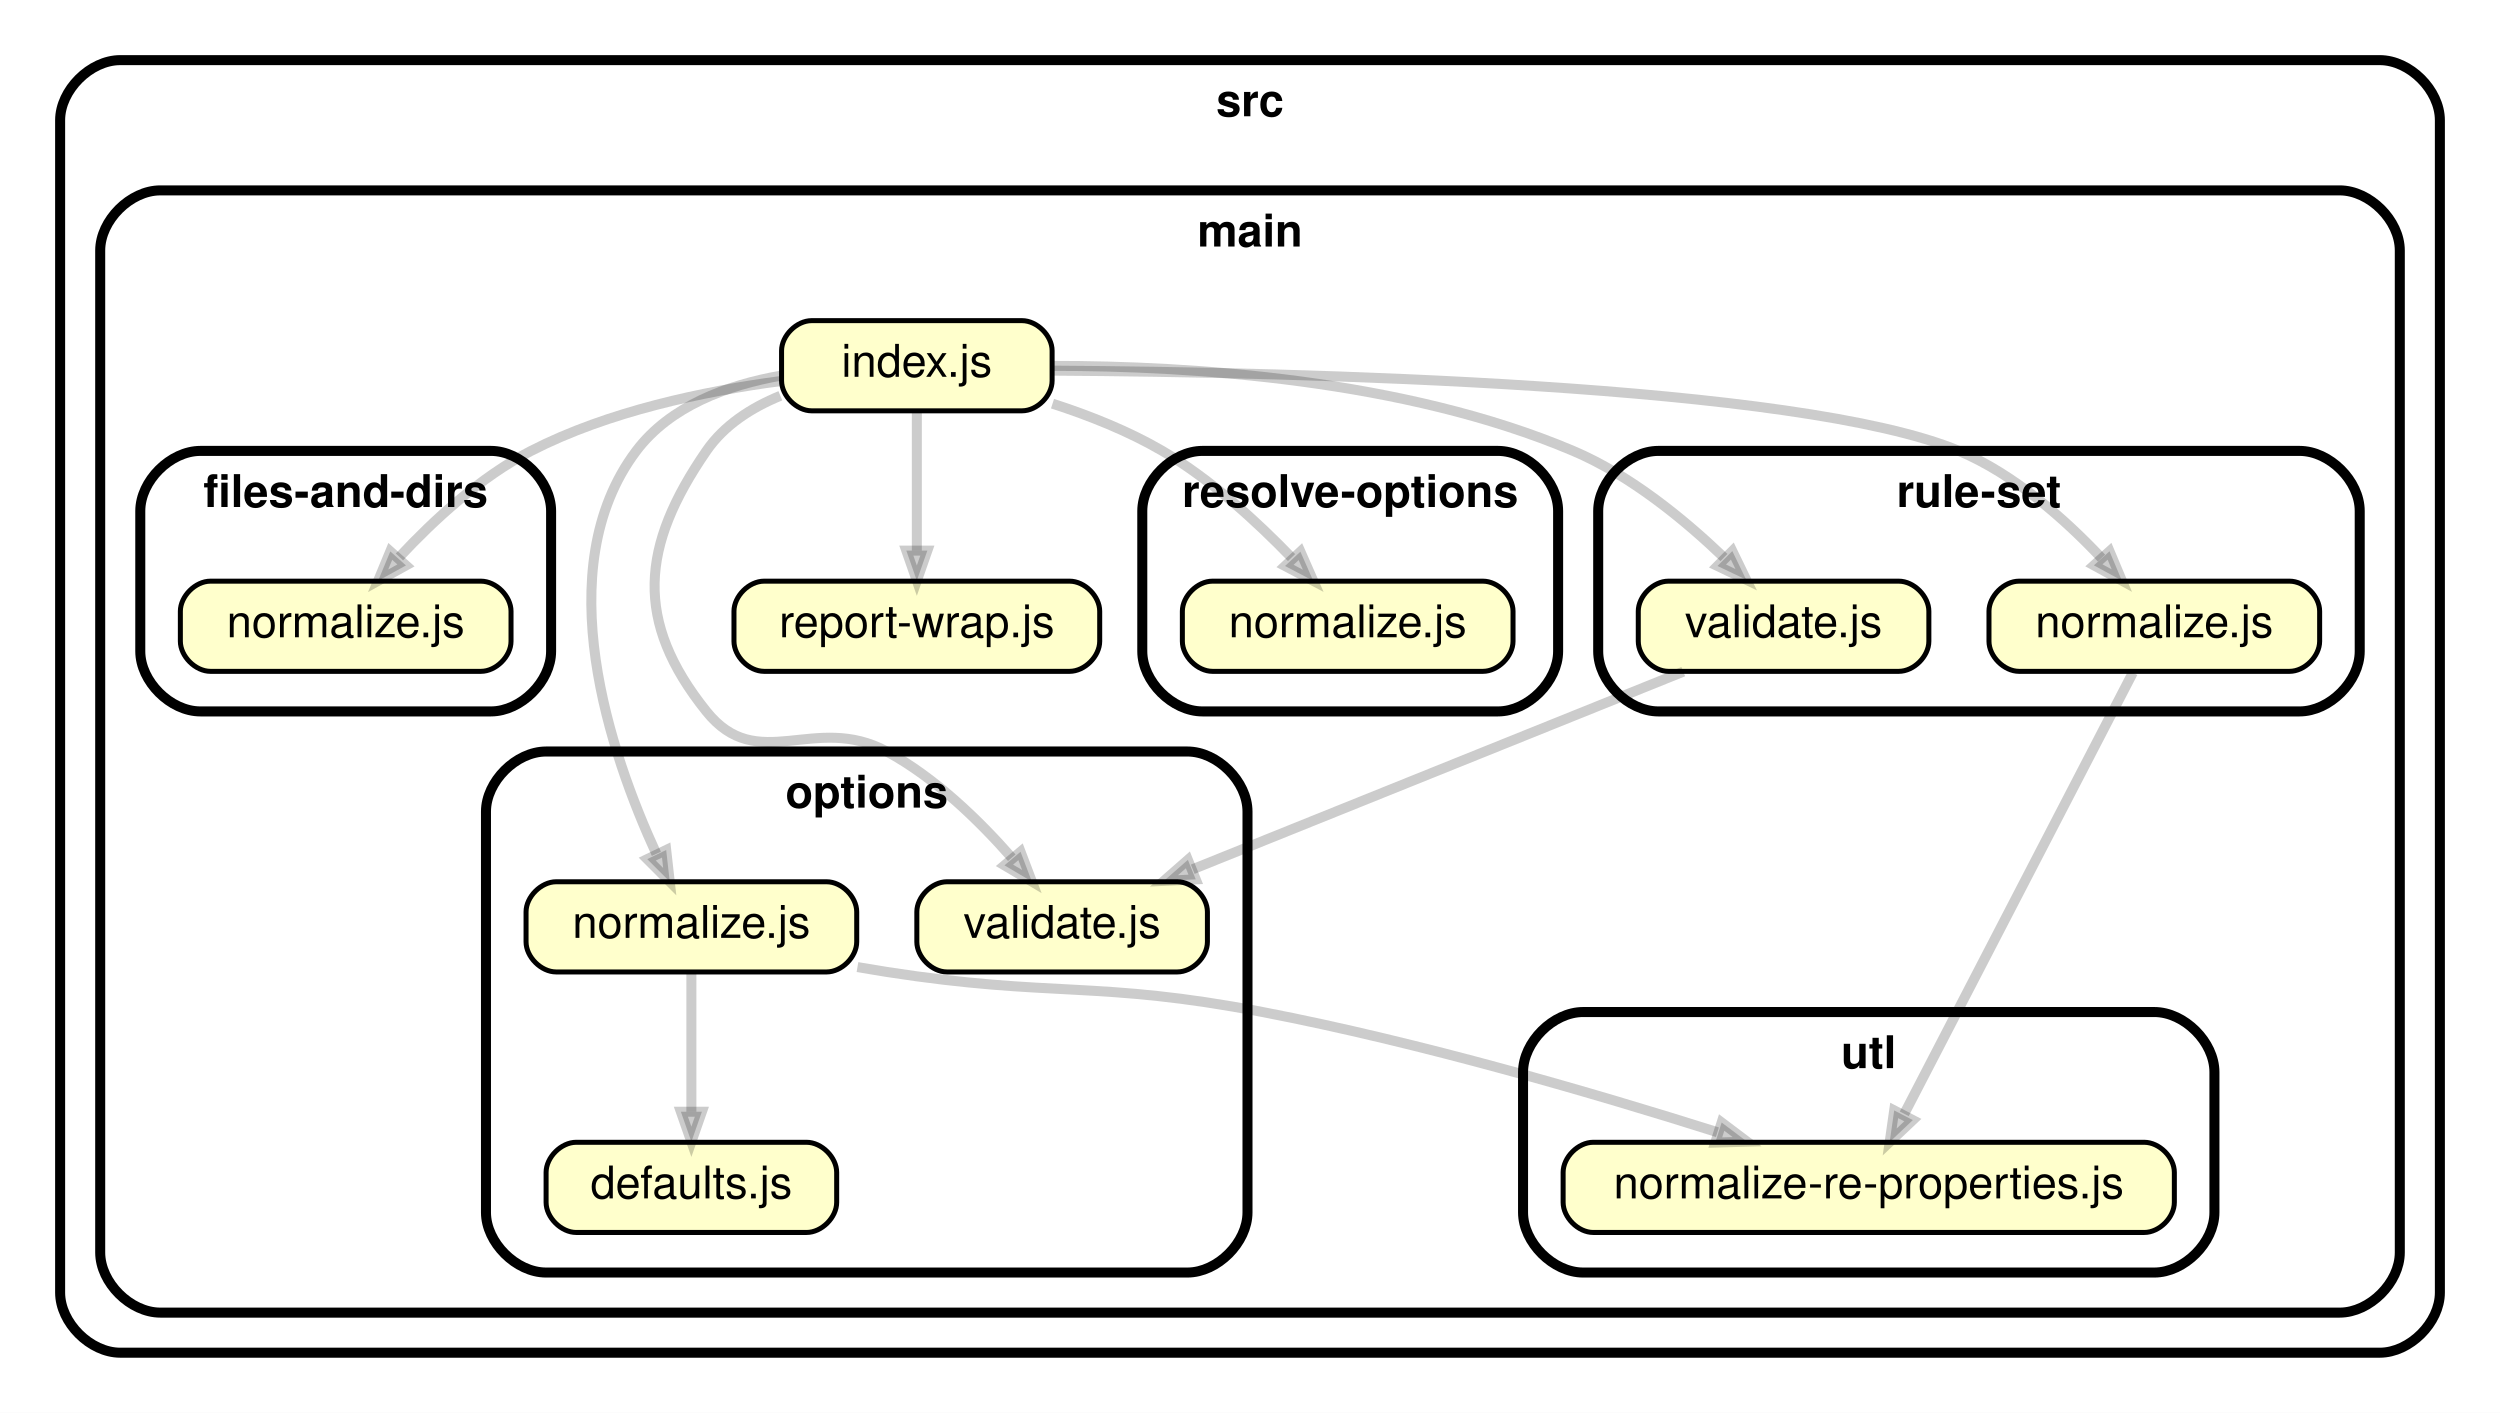
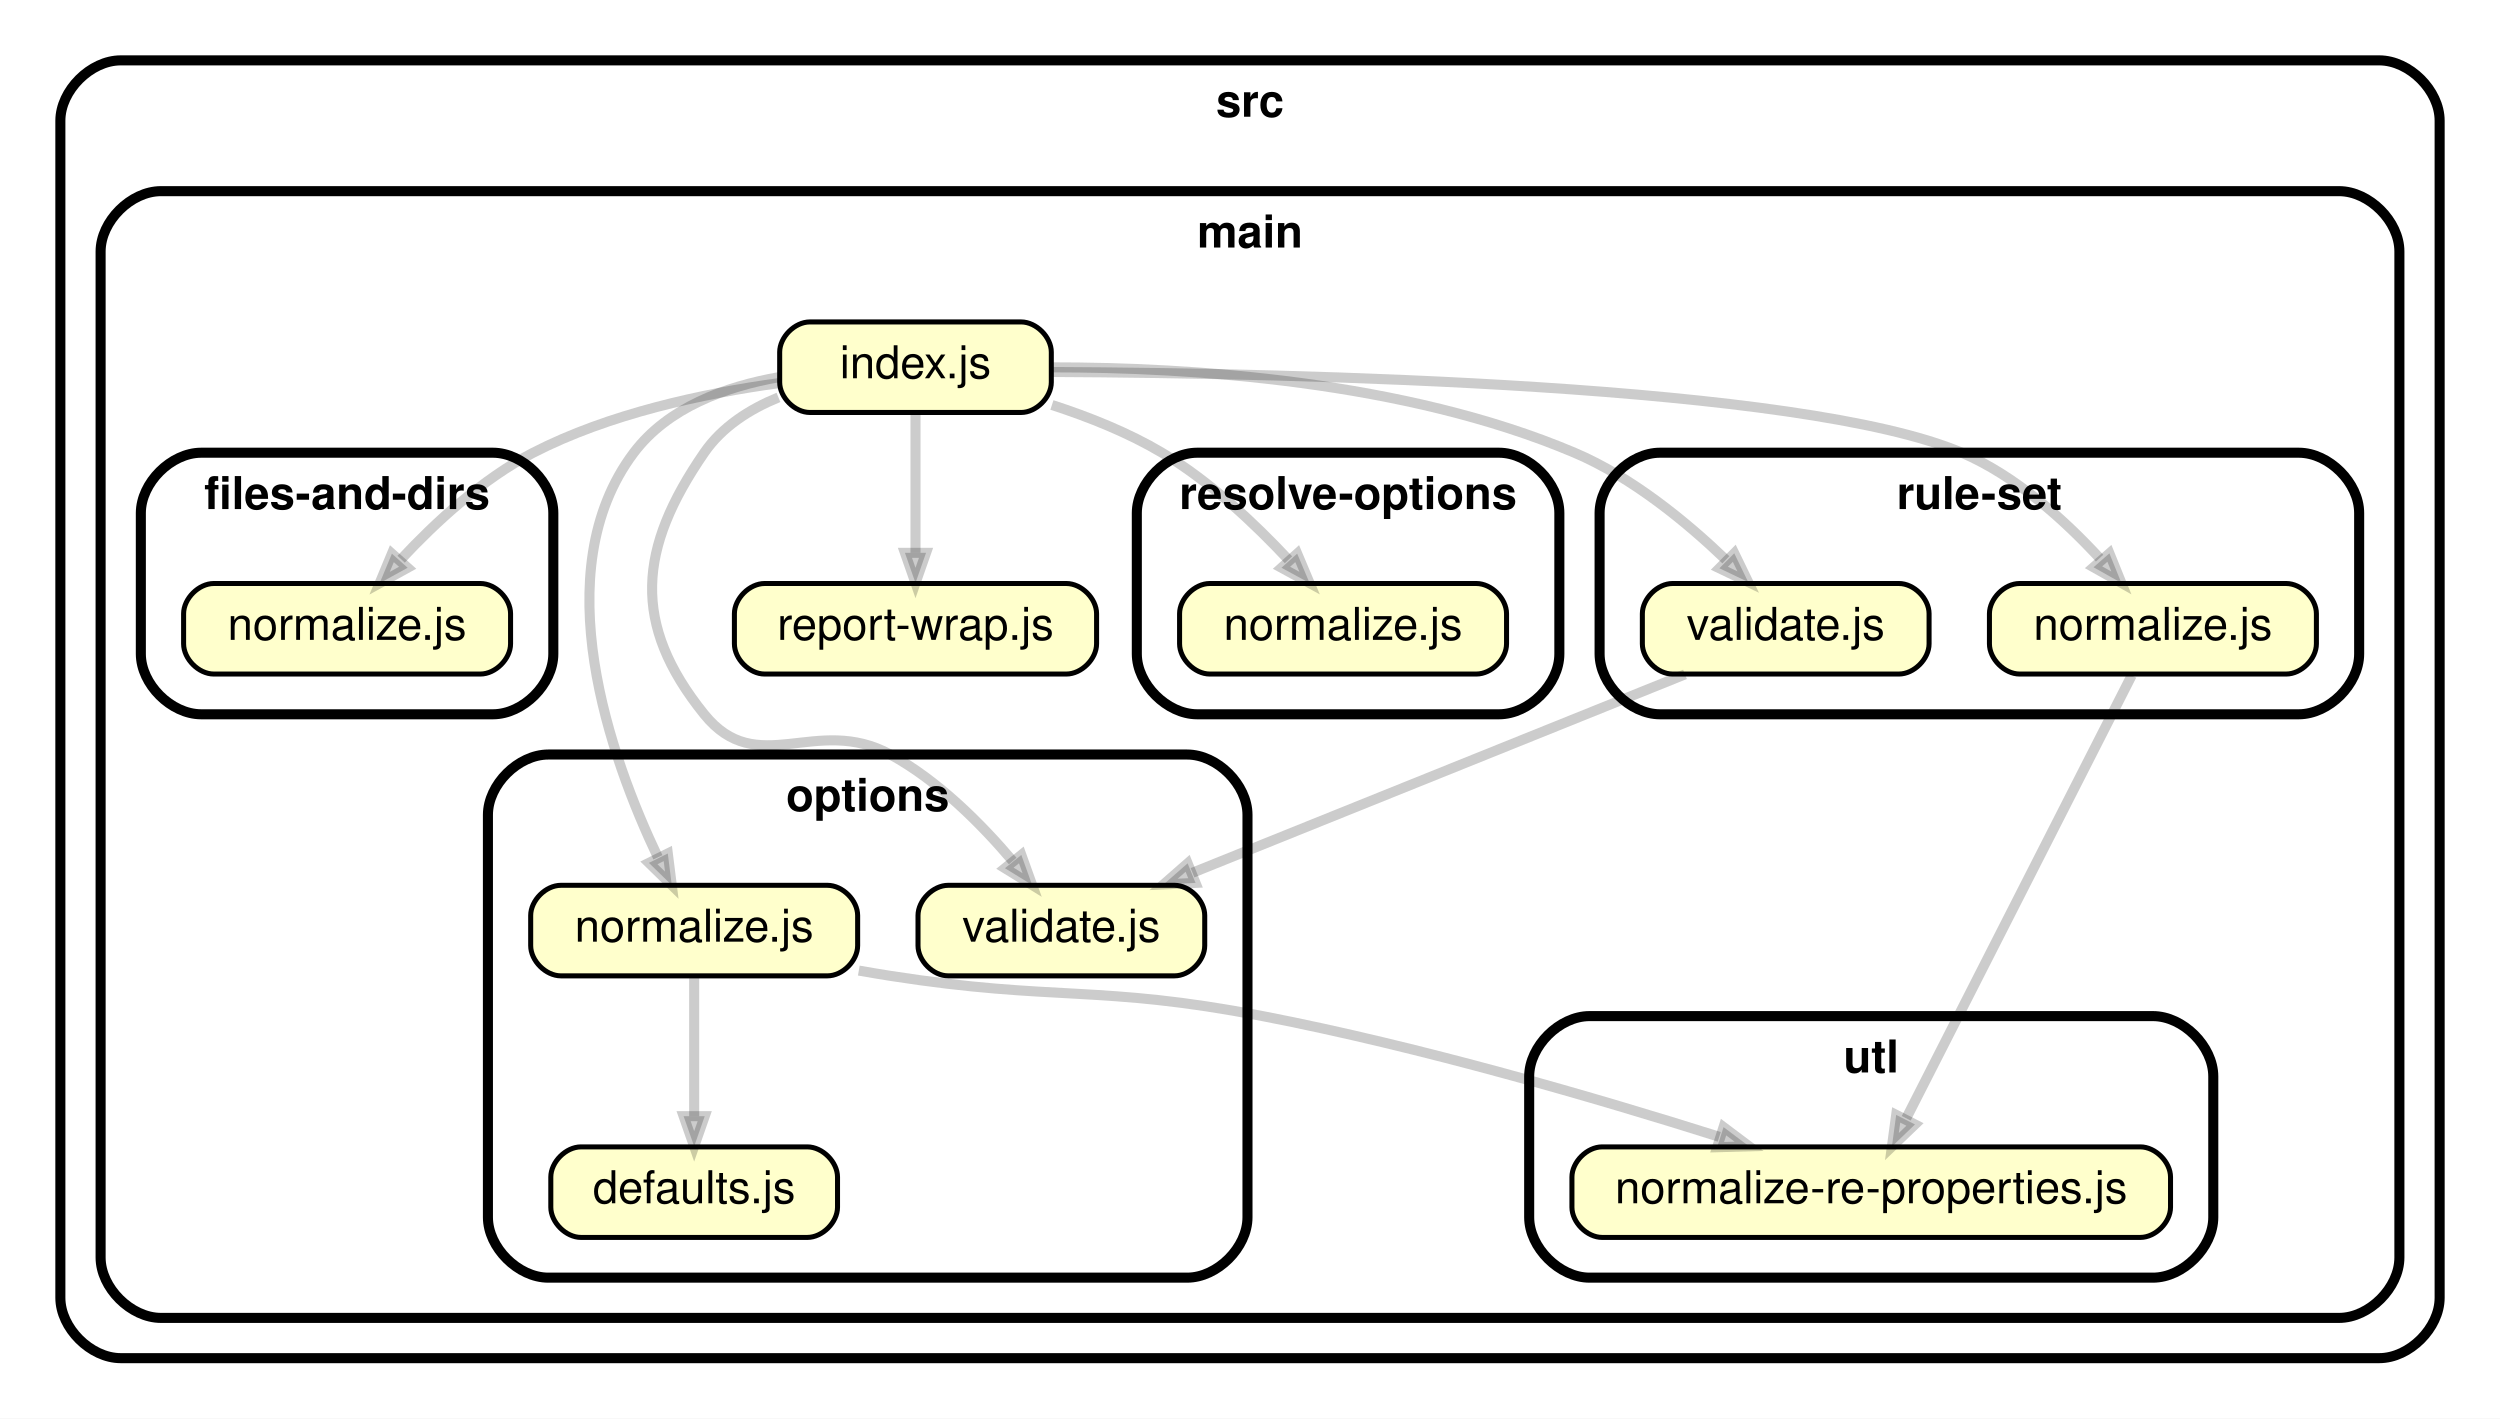
- <svg xmlns="http://www.w3.org/2000/svg" xmlns:xlink="http://www.w3.org/1999/xlink" width="499pt" height="282pt" viewBox="0.00 0.00 499.00 282.00">
+ <svg xmlns="http://www.w3.org/2000/svg" xmlns:xlink="http://www.w3.org/1999/xlink" width="497pt" height="282pt" viewBox="0.00 0.00 497.00 282.00">
  <g id="graph0" class="graph" transform="scale(1 1) rotate(0) translate(4 278)">
-     <polygon fill="white" stroke="transparent" points="-4,4 -4,-278 495,-278 495,4 -4,4" />
+     <polygon fill="white" stroke="transparent" points="-4,4 -4,-278 493,-278 493,4 -4,4" />
    <g id="clust1" class="cluster">
-       <path fill="#ffffff" stroke="black" stroke-width="2" d="M20,-8C20,-8 471,-8 471,-8 477,-8 483,-14 483,-20 483,-20 483,-254 483,-254 483,-260 477,-266 471,-266 471,-266 20,-266 20,-266 14,-266 8,-260 8,-254 8,-254 8,-20 8,-20 8,-14 14,-8 20,-8" />
-       <text text-anchor="middle" x="245.5" y="-254.8" font-family="Helvetica,sans-Serif" font-weight="bold" font-size="9.00">src</text>
+       <path fill="#ffffff" stroke="black" stroke-width="2" d="M20,-8C20,-8 469,-8 469,-8 475,-8 481,-14 481,-20 481,-20 481,-254 481,-254 481,-260 475,-266 469,-266 469,-266 20,-266 20,-266 14,-266 8,-260 8,-254 8,-254 8,-20 8,-20 8,-14 14,-8 20,-8" />
+       <text text-anchor="middle" x="244.5" y="-254.8" font-family="Helvetica,sans-Serif" font-weight="bold" font-size="9.00">src</text>
    </g>
    <g id="clust2" class="cluster">
-       <path fill="#ffffff" stroke="black" stroke-width="2" d="M28,-16C28,-16 463,-16 463,-16 469,-16 475,-22 475,-28 475,-28 475,-228 475,-228 475,-234 469,-240 463,-240 463,-240 28,-240 28,-240 22,-240 16,-234 16,-228 16,-228 16,-28 16,-28 16,-22 22,-16 28,-16" />
-       <text text-anchor="middle" x="245.5" y="-228.8" font-family="Helvetica,sans-Serif" font-weight="bold" font-size="9.00">main</text>
+       <path fill="#ffffff" stroke="black" stroke-width="2" d="M28,-16C28,-16 461,-16 461,-16 467,-16 473,-22 473,-28 473,-28 473,-228 473,-228 473,-234 467,-240 461,-240 461,-240 28,-240 28,-240 22,-240 16,-234 16,-228 16,-228 16,-28 16,-28 16,-22 22,-16 28,-16" />
+       <text text-anchor="middle" x="244.5" y="-228.8" font-family="Helvetica,sans-Serif" font-weight="bold" font-size="9.00">main</text>
    </g>
    <g id="clust3" class="cluster">
      <path fill="#ffffff" stroke="black" stroke-width="2" d="M36,-136C36,-136 94,-136 94,-136 100,-136 106,-142 106,-148 106,-148 106,-176 106,-176 106,-182 100,-188 94,-188 94,-188 36,-188 36,-188 30,-188 24,-182 24,-176 24,-176 24,-148 24,-148 24,-142 30,-136 36,-136" />
      <text text-anchor="middle" x="65" y="-176.8" font-family="Helvetica,sans-Serif" font-weight="bold" font-size="9.00">files-and-dirs</text>
    </g>
    <g id="clust4" class="cluster">
-       <path fill="#ffffff" stroke="black" stroke-width="2" d="M105,-24C105,-24 233,-24 233,-24 239,-24 245,-30 245,-36 245,-36 245,-116 245,-116 245,-122 239,-128 233,-128 233,-128 105,-128 105,-128 99,-128 93,-122 93,-116 93,-116 93,-36 93,-36 93,-30 99,-24 105,-24" />
-       <text text-anchor="middle" x="169" y="-116.8" font-family="Helvetica,sans-Serif" font-weight="bold" font-size="9.00">options</text>
+       <path fill="#ffffff" stroke="black" stroke-width="2" d="M105,-24C105,-24 232,-24 232,-24 238,-24 244,-30 244,-36 244,-36 244,-116 244,-116 244,-122 238,-128 232,-128 232,-128 105,-128 105,-128 99,-128 93,-122 93,-116 93,-116 93,-36 93,-36 93,-30 99,-24 105,-24" />
+       <text text-anchor="middle" x="168.5" y="-116.8" font-family="Helvetica,sans-Serif" font-weight="bold" font-size="9.00">options</text>
    </g>
    <g id="clust5" class="cluster">
-       <path fill="#ffffff" stroke="black" stroke-width="2" d="M236,-136C236,-136 295,-136 295,-136 301,-136 307,-142 307,-148 307,-148 307,-176 307,-176 307,-182 301,-188 295,-188 295,-188 236,-188 236,-188 230,-188 224,-182 224,-176 224,-176 224,-148 224,-148 224,-142 230,-136 236,-136" />
-       <text text-anchor="middle" x="265.5" y="-176.8" font-family="Helvetica,sans-Serif" font-weight="bold" font-size="9.00">resolve-options</text>
+       <path fill="#ffffff" stroke="black" stroke-width="2" d="M234,-136C234,-136 294,-136 294,-136 300,-136 306,-142 306,-148 306,-148 306,-176 306,-176 306,-182 300,-188 294,-188 294,-188 234,-188 234,-188 228,-188 222,-182 222,-176 222,-176 222,-148 222,-148 222,-142 228,-136 234,-136" />
+       <text text-anchor="middle" x="264" y="-176.8" font-family="Helvetica,sans-Serif" font-weight="bold" font-size="9.00">resolve-options</text>
    </g>
    <g id="clust6" class="cluster">
-       <path fill="#ffffff" stroke="black" stroke-width="2" d="M327,-136C327,-136 455,-136 455,-136 461,-136 467,-142 467,-148 467,-148 467,-176 467,-176 467,-182 461,-188 455,-188 455,-188 327,-188 327,-188 321,-188 315,-182 315,-176 315,-176 315,-148 315,-148 315,-142 321,-136 327,-136" />
-       <text text-anchor="middle" x="391" y="-176.8" font-family="Helvetica,sans-Serif" font-weight="bold" font-size="9.00">rule-set</text>
+       <path fill="#ffffff" stroke="black" stroke-width="2" d="M326,-136C326,-136 453,-136 453,-136 459,-136 465,-142 465,-148 465,-148 465,-176 465,-176 465,-182 459,-188 453,-188 453,-188 326,-188 326,-188 320,-188 314,-182 314,-176 314,-176 314,-148 314,-148 314,-142 320,-136 326,-136" />
+       <text text-anchor="middle" x="389.5" y="-176.8" font-family="Helvetica,sans-Serif" font-weight="bold" font-size="9.00">rule-set</text>
    </g>
    <g id="clust7" class="cluster">
-       <path fill="#ffffff" stroke="black" stroke-width="2" d="M312,-24C312,-24 426,-24 426,-24 432,-24 438,-30 438,-36 438,-36 438,-64 438,-64 438,-70 432,-76 426,-76 426,-76 312,-76 312,-76 306,-76 300,-70 300,-64 300,-64 300,-36 300,-36 300,-30 306,-24 312,-24" />
-       <text text-anchor="middle" x="369" y="-64.8" font-family="Helvetica,sans-Serif" font-weight="bold" font-size="9.00">utl</text>
+       <path fill="#ffffff" stroke="black" stroke-width="2" d="M312,-24C312,-24 424,-24 424,-24 430,-24 436,-30 436,-36 436,-36 436,-64 436,-64 436,-70 430,-76 424,-76 424,-76 312,-76 312,-76 306,-76 300,-70 300,-64 300,-64 300,-36 300,-36 300,-30 306,-24 312,-24" />
+       <text text-anchor="middle" x="368" y="-64.8" font-family="Helvetica,sans-Serif" font-weight="bold" font-size="9.00">utl</text>
    </g>
    <g id="node1" class="node">
      <g id="a_node1">
        <a xlink:href="src/main/files-and-dirs/normalize.js" xlink:title="normalize.js">
-           <path fill="#ffffcc" stroke="black" d="M92,-162C92,-162 38,-162 38,-162 35,-162 32,-159 32,-156 32,-156 32,-150 32,-150 32,-147 35,-144 38,-144 38,-144 92,-144 92,-144 95,-144 98,-147 98,-150 98,-150 98,-156 98,-156 98,-159 95,-162 92,-162" />
+           <path fill="#ffffcc" stroke="black" d="M91.5,-162C91.5,-162 38.5,-162 38.5,-162 35.5,-162 32.5,-159 32.5,-156 32.5,-156 32.5,-150 32.5,-150 32.5,-147 35.5,-144 38.5,-144 38.5,-144 91.5,-144 91.5,-144 94.5,-144 97.5,-147 97.5,-150 97.5,-150 97.5,-156 97.5,-156 97.5,-159 94.5,-162 91.5,-162" />
          <text text-anchor="middle" x="65" y="-150.8" font-family="Helvetica,sans-Serif" font-size="9.00">normalize.js</text>
        </a>
      </g>
    </g>
    <g id="node2" class="node">
      <g id="a_node2">
        <a xlink:href="src/main/index.js" xlink:title="index.js">
-           <path fill="#ffffcc" stroke="black" d="M200,-214C200,-214 158,-214 158,-214 155,-214 152,-211 152,-208 152,-208 152,-202 152,-202 152,-199 155,-196 158,-196 158,-196 200,-196 200,-196 203,-196 206,-199 206,-202 206,-202 206,-208 206,-208 206,-211 203,-214 200,-214" />
-           <text text-anchor="middle" x="179" y="-202.8" font-family="Helvetica,sans-Serif" font-size="9.00">index.js</text>
+           <path fill="#ffffcc" stroke="black" d="M199,-214C199,-214 157,-214 157,-214 154,-214 151,-211 151,-208 151,-208 151,-202 151,-202 151,-199 154,-196 157,-196 157,-196 199,-196 199,-196 202,-196 205,-199 205,-202 205,-202 205,-208 205,-208 205,-211 202,-214 199,-214" />
+           <text text-anchor="middle" x="178" y="-202.8" font-family="Helvetica,sans-Serif" font-size="9.00">index.js</text>
        </a>
      </g>
    </g>
    <g id="edge1" class="edge">
-       <path fill="none" stroke="#000000" stroke-width="2" stroke-opacity="0.2" d="M151.8,-201.94C136.5,-199.91 117.43,-195.92 102,-188 91.91,-182.82 82.53,-174.14 75.73,-166.84" />
-       <polygon fill="#000000" fill-opacity="0.2" stroke="#000000" stroke-width="2" stroke-opacity="0.2" points="77.03,-165.14 71.47,-162.07 73.9,-167.94 77.03,-165.14" />
+       <path fill="none" stroke="#000000" stroke-width="2" stroke-opacity="0.2" d="M150.8,-201.83C135.75,-199.77 117.11,-195.77 102,-188 91.92,-182.81 82.53,-174.12 75.74,-166.83" />
+       <polygon fill="#000000" fill-opacity="0.2" stroke="#000000" stroke-width="2" stroke-opacity="0.2" points="77.04,-165.13 71.47,-162.06 73.91,-167.93 77.04,-165.13" />
    </g>
    <g id="node3" class="node">
      <g id="a_node3">
        <a xlink:href="src/main/options/normalize.js" xlink:title="normalize.js">
-           <path fill="#ffffcc" stroke="black" d="M161,-102C161,-102 107,-102 107,-102 104,-102 101,-99 101,-96 101,-96 101,-90 101,-90 101,-87 104,-84 107,-84 107,-84 161,-84 161,-84 164,-84 167,-87 167,-90 167,-90 167,-96 167,-96 167,-99 164,-102 161,-102" />
+           <path fill="#ffffcc" stroke="black" d="M160.5,-102C160.5,-102 107.5,-102 107.5,-102 104.5,-102 101.5,-99 101.5,-96 101.5,-96 101.5,-90 101.5,-90 101.5,-87 104.5,-84 107.5,-84 107.5,-84 160.5,-84 160.5,-84 163.5,-84 166.5,-87 166.5,-90 166.5,-90 166.5,-96 166.5,-96 166.5,-99 163.5,-102 160.5,-102" />
          <text text-anchor="middle" x="134" y="-90.8" font-family="Helvetica,sans-Serif" font-size="9.00">normalize.js</text>
        </a>
      </g>
    </g>
    <g id="edge2" class="edge">
-       <path fill="none" stroke="#000000" stroke-width="2" stroke-opacity="0.2" d="M151.96,-203.04C141.18,-201.16 129.76,-196.96 123,-188 105.16,-164.34 117.91,-127.37 127.01,-107.58" />
-       <polygon fill="#000000" fill-opacity="0.2" stroke="#000000" stroke-width="2" stroke-opacity="0.2" points="128.97,-108.34 129.68,-102.02 125.19,-106.52 128.97,-108.34" />
+       <path fill="none" stroke="#000000" stroke-width="2" stroke-opacity="0.2" d="M150.96,-203.04C140.18,-201.16 128.76,-196.96 122,-188 104.13,-164.31 117.39,-127.35 126.79,-107.57" />
+       <polygon fill="#000000" fill-opacity="0.2" stroke="#000000" stroke-width="2" stroke-opacity="0.2" points="128.76,-108.33 129.55,-102.02 125,-106.46 128.76,-108.33" />
    </g>
    <g id="node4" class="node">
      <g id="a_node4">
        <a xlink:href="src/main/options/validate.js" xlink:title="validate.js">
-           <path fill="#ffffcc" stroke="black" d="M231,-102C231,-102 185,-102 185,-102 182,-102 179,-99 179,-96 179,-96 179,-90 179,-90 179,-87 182,-84 185,-84 185,-84 231,-84 231,-84 234,-84 237,-87 237,-90 237,-90 237,-96 237,-96 237,-99 234,-102 231,-102" />
-           <text text-anchor="middle" x="208" y="-90.8" font-family="Helvetica,sans-Serif" font-size="9.00">validate.js</text>
+           <path fill="#ffffcc" stroke="black" d="M229.5,-102C229.5,-102 184.5,-102 184.5,-102 181.5,-102 178.5,-99 178.5,-96 178.5,-96 178.5,-90 178.5,-90 178.5,-87 181.5,-84 184.5,-84 184.5,-84 229.5,-84 229.5,-84 232.5,-84 235.5,-87 235.5,-90 235.5,-90 235.5,-96 235.5,-96 235.5,-99 232.5,-102 229.5,-102" />
+           <text text-anchor="middle" x="207" y="-90.8" font-family="Helvetica,sans-Serif" font-size="9.00">validate.js</text>
        </a>
      </g>
    </g>
    <g id="edge3" class="edge">
-       <path fill="none" stroke="#000000" stroke-width="2" stroke-opacity="0.2" d="M151.76,-199C145.97,-196.63 140.54,-193.14 137,-188 123.89,-168.97 122.54,-154.03 137,-136 147.26,-123.21 158.58,-135.78 173,-128 182.69,-122.77 191.57,-114.08 197.95,-106.8" />
-       <polygon fill="#000000" fill-opacity="0.2" stroke="#000000" stroke-width="2" stroke-opacity="0.2" points="199.7,-107.99 201.96,-102.04 196.49,-105.28 199.7,-107.99" />
+       <path fill="none" stroke="#000000" stroke-width="2" stroke-opacity="0.2" d="M150.76,-199C144.97,-196.63 139.54,-193.14 136,-188 122.89,-168.97 121.49,-153.99 136,-136 146.57,-122.91 158.23,-136.05 173,-128 182.53,-122.81 191.15,-114.12 197.32,-106.83" />
+       <polygon fill="#000000" fill-opacity="0.2" stroke="#000000" stroke-width="2" stroke-opacity="0.2" points="199.04,-108.04 201.19,-102.06 195.78,-105.4 199.04,-108.04" />
    </g>
    <g id="node5" class="node">
      <g id="a_node5">
        <a xlink:href="src/main/report-wrap.js" xlink:title="report-wrap.js">
-           <path fill="#ffffcc" stroke="black" d="M209.5,-162C209.5,-162 148.5,-162 148.5,-162 145.5,-162 142.5,-159 142.5,-156 142.5,-156 142.5,-150 142.5,-150 142.5,-147 145.5,-144 148.5,-144 148.5,-144 209.5,-144 209.5,-144 212.5,-144 215.5,-147 215.5,-150 215.5,-150 215.5,-156 215.5,-156 215.5,-159 212.5,-162 209.5,-162" />
-           <text text-anchor="middle" x="179" y="-150.8" font-family="Helvetica,sans-Serif" font-size="9.00">report-wrap.js</text>
+           <path fill="#ffffcc" stroke="black" d="M208,-162C208,-162 148,-162 148,-162 145,-162 142,-159 142,-156 142,-156 142,-150 142,-150 142,-147 145,-144 148,-144 148,-144 208,-144 208,-144 211,-144 214,-147 214,-150 214,-150 214,-156 214,-156 214,-159 211,-162 208,-162" />
+           <text text-anchor="middle" x="178" y="-150.8" font-family="Helvetica,sans-Serif" font-size="9.00">report-wrap.js</text>
        </a>
      </g>
    </g>
    <g id="edge4" class="edge">
-       <path fill="none" stroke="#000000" stroke-width="2" stroke-opacity="0.2" d="M179,-195.74C179,-188.24 179,-177.02 179,-168.1" />
-       <polygon fill="#000000" fill-opacity="0.2" stroke="#000000" stroke-width="2" stroke-opacity="0.2" points="181.1,-168.1 179,-162.1 176.9,-168.1 181.1,-168.1" />
+       <path fill="none" stroke="#000000" stroke-width="2" stroke-opacity="0.2" d="M178,-195.74C178,-188.24 178,-177.02 178,-168.1" />
+       <polygon fill="#000000" fill-opacity="0.2" stroke="#000000" stroke-width="2" stroke-opacity="0.2" points="180.1,-168.1 178,-162.1 175.9,-168.1 180.1,-168.1" />
    </g>
    <g id="node6" class="node">
      <g id="a_node6">
        <a xlink:href="src/main/resolve-options/normalize.js" xlink:title="normalize.js">
-           <path fill="#ffffcc" stroke="black" d="M292,-162C292,-162 238,-162 238,-162 235,-162 232,-159 232,-156 232,-156 232,-150 232,-150 232,-147 235,-144 238,-144 238,-144 292,-144 292,-144 295,-144 298,-147 298,-150 298,-150 298,-156 298,-156 298,-159 295,-162 292,-162" />
-           <text text-anchor="middle" x="265" y="-150.8" font-family="Helvetica,sans-Serif" font-size="9.00">normalize.js</text>
+           <path fill="#ffffcc" stroke="black" d="M289.5,-162C289.5,-162 236.5,-162 236.5,-162 233.5,-162 230.5,-159 230.5,-156 230.5,-156 230.5,-150 230.5,-150 230.5,-147 233.5,-144 236.5,-144 236.5,-144 289.5,-144 289.5,-144 292.5,-144 295.5,-147 295.5,-150 295.5,-150 295.5,-156 295.5,-156 295.5,-159 292.5,-162 289.5,-162" />
+           <text text-anchor="middle" x="263" y="-150.8" font-family="Helvetica,sans-Serif" font-size="9.00">normalize.js</text>
        </a>
      </g>
    </g>
    <g id="edge5" class="edge">
-       <path fill="none" stroke="#000000" stroke-width="2" stroke-opacity="0.2" d="M206.08,-197.43C213.47,-195.04 221.28,-191.93 228,-188 237.67,-182.34 246.94,-173.81 253.79,-166.71" />
-       <polygon fill="#000000" fill-opacity="0.2" stroke="#000000" stroke-width="2" stroke-opacity="0.2" points="255.56,-167.89 258.12,-162.07 252.49,-165.03 255.56,-167.89" />
+       <path fill="none" stroke="#000000" stroke-width="2" stroke-opacity="0.2" d="M205.12,-197.49C212.5,-195.1 220.31,-191.98 227,-188 236.49,-182.36 245.51,-173.83 252.15,-166.72" />
+       <polygon fill="#000000" fill-opacity="0.2" stroke="#000000" stroke-width="2" stroke-opacity="0.2" points="253.88,-167.94 256.35,-162.08 250.76,-165.13 253.88,-167.94" />
    </g>
    <g id="node7" class="node">
      <g id="a_node7">
        <a xlink:href="src/main/rule-set/normalize.js" xlink:title="normalize.js">
-           <path fill="#ffffcc" stroke="black" d="M453,-162C453,-162 399,-162 399,-162 396,-162 393,-159 393,-156 393,-156 393,-150 393,-150 393,-147 396,-144 399,-144 399,-144 453,-144 453,-144 456,-144 459,-147 459,-150 459,-150 459,-156 459,-156 459,-159 456,-162 453,-162" />
-           <text text-anchor="middle" x="426" y="-150.8" font-family="Helvetica,sans-Serif" font-size="9.00">normalize.js</text>
+           <path fill="#ffffcc" stroke="black" d="M450.5,-162C450.5,-162 397.5,-162 397.5,-162 394.5,-162 391.5,-159 391.5,-156 391.5,-156 391.5,-150 391.5,-150 391.5,-147 394.5,-144 397.5,-144 397.5,-144 450.5,-144 450.5,-144 453.5,-144 456.5,-147 456.5,-150 456.5,-150 456.5,-156 456.5,-156 456.5,-159 453.5,-162 450.5,-162" />
+           <text text-anchor="middle" x="424" y="-150.8" font-family="Helvetica,sans-Serif" font-size="9.00">normalize.js</text>
        </a>
      </g>
    </g>
    <g id="edge6" class="edge">
-       <path fill="none" stroke="#000000" stroke-width="2" stroke-opacity="0.2" d="M206.25,-204.02C255.02,-203.7 355.1,-201.37 387,-188 398.11,-183.34 408.29,-174.23 415.46,-166.61" />
-       <polygon fill="#000000" fill-opacity="0.2" stroke="#000000" stroke-width="2" stroke-opacity="0.2" points="417.06,-167.97 419.52,-162.11 413.94,-165.16 417.06,-167.97" />
+       <path fill="none" stroke="#000000" stroke-width="2" stroke-opacity="0.2" d="M205.27,-204.05C254.06,-203.8 354.19,-201.58 386,-188 396.72,-183.43 406.46,-174.57 413.4,-167.04" />
+       <polygon fill="#000000" fill-opacity="0.2" stroke="#000000" stroke-width="2" stroke-opacity="0.2" points="415.35,-168 417.73,-162.11 412.19,-165.23 415.35,-168" />
    </g>
    <g id="node8" class="node">
      <g id="a_node8">
        <a xlink:href="src/main/rule-set/validate.js" xlink:title="validate.js">
-           <path fill="#ffffcc" stroke="black" d="M375,-162C375,-162 329,-162 329,-162 326,-162 323,-159 323,-156 323,-156 323,-150 323,-150 323,-147 326,-144 329,-144 329,-144 375,-144 375,-144 378,-144 381,-147 381,-150 381,-150 381,-156 381,-156 381,-159 378,-162 375,-162" />
-           <text text-anchor="middle" x="352" y="-150.8" font-family="Helvetica,sans-Serif" font-size="9.00">validate.js</text>
+           <path fill="#ffffcc" stroke="black" d="M373.5,-162C373.5,-162 328.5,-162 328.5,-162 325.5,-162 322.5,-159 322.5,-156 322.5,-156 322.5,-150 322.5,-150 322.5,-147 325.5,-144 328.5,-144 328.5,-144 373.5,-144 373.5,-144 376.5,-144 379.5,-147 379.5,-150 379.5,-150 379.5,-156 379.5,-156 379.5,-159 376.5,-162 373.5,-162" />
+           <text text-anchor="middle" x="351" y="-150.8" font-family="Helvetica,sans-Serif" font-size="9.00">validate.js</text>
        </a>
      </g>
    </g>
    <g id="edge7" class="edge">
-       <path fill="none" stroke="#000000" stroke-width="2" stroke-opacity="0.2" d="M206.21,-204.97C233.52,-204.98 276.25,-202.31 310,-188 321.44,-183.15 332.29,-174.21 340.1,-166.72" />
-       <polygon fill="#000000" fill-opacity="0.2" stroke="#000000" stroke-width="2" stroke-opacity="0.2" points="341.77,-168.01 344.54,-162.29 338.81,-165.03 341.77,-168.01" />
+       <path fill="none" stroke="#000000" stroke-width="2" stroke-opacity="0.2" d="M205.21,-204.97C232.52,-204.98 275.25,-202.31 309,-188 320.44,-183.15 331.29,-174.21 339.1,-166.72" />
+       <polygon fill="#000000" fill-opacity="0.2" stroke="#000000" stroke-width="2" stroke-opacity="0.2" points="340.77,-168.01 343.54,-162.29 337.81,-165.03 340.77,-168.01" />
    </g>
    <g id="node9" class="node">
      <g id="a_node9">
        <a xlink:href="src/main/options/defaults.js" xlink:title="defaults.js">
-           <path fill="#ffffcc" stroke="black" d="M157,-50C157,-50 111,-50 111,-50 108,-50 105,-47 105,-44 105,-44 105,-38 105,-38 105,-35 108,-32 111,-32 111,-32 157,-32 157,-32 160,-32 163,-35 163,-38 163,-38 163,-44 163,-44 163,-47 160,-50 157,-50" />
+           <path fill="#ffffcc" stroke="black" d="M156.5,-50C156.5,-50 111.5,-50 111.5,-50 108.5,-50 105.5,-47 105.5,-44 105.5,-44 105.5,-38 105.5,-38 105.5,-35 108.5,-32 111.5,-32 111.5,-32 156.5,-32 156.5,-32 159.5,-32 162.5,-35 162.5,-38 162.5,-38 162.5,-44 162.5,-44 162.5,-47 159.5,-50 156.5,-50" />
          <text text-anchor="middle" x="134" y="-38.8" font-family="Helvetica,sans-Serif" font-size="9.00">defaults.js</text>
        </a>
      </g>
    </g>
    <g id="edge9" class="edge">
      <path fill="none" stroke="#000000" stroke-width="2" stroke-opacity="0.2" d="M134,-83.74C134,-76.24 134,-65.02 134,-56.1" />
      <polygon fill="#000000" fill-opacity="0.2" stroke="#000000" stroke-width="2" stroke-opacity="0.2" points="136.1,-56.1 134,-50.1 131.9,-56.1 136.1,-56.1" />
    </g>
    <g id="node10" class="node">
      <g id="a_node10">
        <a xlink:href="src/main/utl/normalize-re-properties.js" xlink:title="normalize-re-properties.js">
-           <path fill="#ffffcc" stroke="black" d="M424,-50C424,-50 314,-50 314,-50 311,-50 308,-47 308,-44 308,-44 308,-38 308,-38 308,-35 311,-32 314,-32 314,-32 424,-32 424,-32 427,-32 430,-35 430,-38 430,-38 430,-44 430,-44 430,-47 427,-50 424,-50" />
-           <text text-anchor="middle" x="369" y="-38.8" font-family="Helvetica,sans-Serif" font-size="9.00">normalize-re-properties.js</text>
+           <path fill="#ffffcc" stroke="black" d="M421.5,-50C421.5,-50 314.5,-50 314.5,-50 311.5,-50 308.5,-47 308.5,-44 308.5,-44 308.5,-38 308.5,-38 308.5,-35 311.5,-32 314.5,-32 314.5,-32 421.5,-32 421.5,-32 424.5,-32 427.5,-35 427.5,-38 427.5,-38 427.5,-44 427.5,-44 427.5,-47 424.5,-50 421.5,-50" />
+           <text text-anchor="middle" x="368" y="-38.8" font-family="Helvetica,sans-Serif" font-size="9.00">normalize-re-properties.js</text>
        </a>
      </g>
    </g>
    <g id="edge8" class="edge">
-       <path fill="none" stroke="#000000" stroke-width="2" stroke-opacity="0.2" d="M167.15,-84.97C169.13,-84.63 171.09,-84.3 173,-84 206.12,-78.85 215.08,-82.33 248,-76 279.41,-69.96 314.52,-59.69 338.79,-52.01" />
-       <polygon fill="#000000" fill-opacity="0.2" stroke="#000000" stroke-width="2" stroke-opacity="0.2" points="339.64,-53.95 344.72,-50.12 338.37,-49.94 339.64,-53.95" />
+       <path fill="none" stroke="#000000" stroke-width="2" stroke-opacity="0.2" d="M166.73,-85.05C168.85,-84.68 170.95,-84.32 173,-84 205.68,-78.89 214.52,-82.27 247,-76 278.4,-69.93 313.51,-59.67 337.79,-52" />
+       <polygon fill="#000000" fill-opacity="0.2" stroke="#000000" stroke-width="2" stroke-opacity="0.2" points="338.64,-53.93 343.72,-50.11 337.37,-49.93 338.64,-53.93" />
    </g>
    <g id="edge10" class="edge">
-       <path fill="none" stroke="#000000" stroke-width="2" stroke-opacity="0.2" d="M421.72,-143.73C411.97,-124.93 388.07,-78.8 376.09,-55.68" />
-       <polygon fill="#000000" fill-opacity="0.2" stroke="#000000" stroke-width="2" stroke-opacity="0.2" points="377.8,-54.43 373.18,-50.06 374.08,-56.36 377.8,-54.43" />
+       <path fill="none" stroke="#000000" stroke-width="2" stroke-opacity="0.2" d="M419.79,-143.73C410.22,-124.93 386.73,-78.8 374.96,-55.68" />
+       <polygon fill="#000000" fill-opacity="0.2" stroke="#000000" stroke-width="2" stroke-opacity="0.2" points="376.7,-54.46 372.11,-50.06 372.96,-56.36 376.7,-54.46" />
    </g>
    <g id="edge11" class="edge">
-       <path fill="none" stroke="#000000" stroke-width="2" stroke-opacity="0.2" d="M331.98,-143.94C306.44,-133.65 262.21,-115.84 234.07,-104.5" />
-       <polygon fill="#000000" fill-opacity="0.2" stroke="#000000" stroke-width="2" stroke-opacity="0.2" points="234.67,-102.48 228.32,-102.18 233.1,-106.37 234.67,-102.48" />
+       <path fill="none" stroke="#000000" stroke-width="2" stroke-opacity="0.2" d="M330.98,-143.94C305.44,-133.65 261.21,-115.84 233.07,-104.5" />
+       <polygon fill="#000000" fill-opacity="0.2" stroke="#000000" stroke-width="2" stroke-opacity="0.2" points="233.67,-102.48 227.32,-102.18 232.1,-106.37 233.67,-102.48" />
    </g>
  </g>
</svg>
